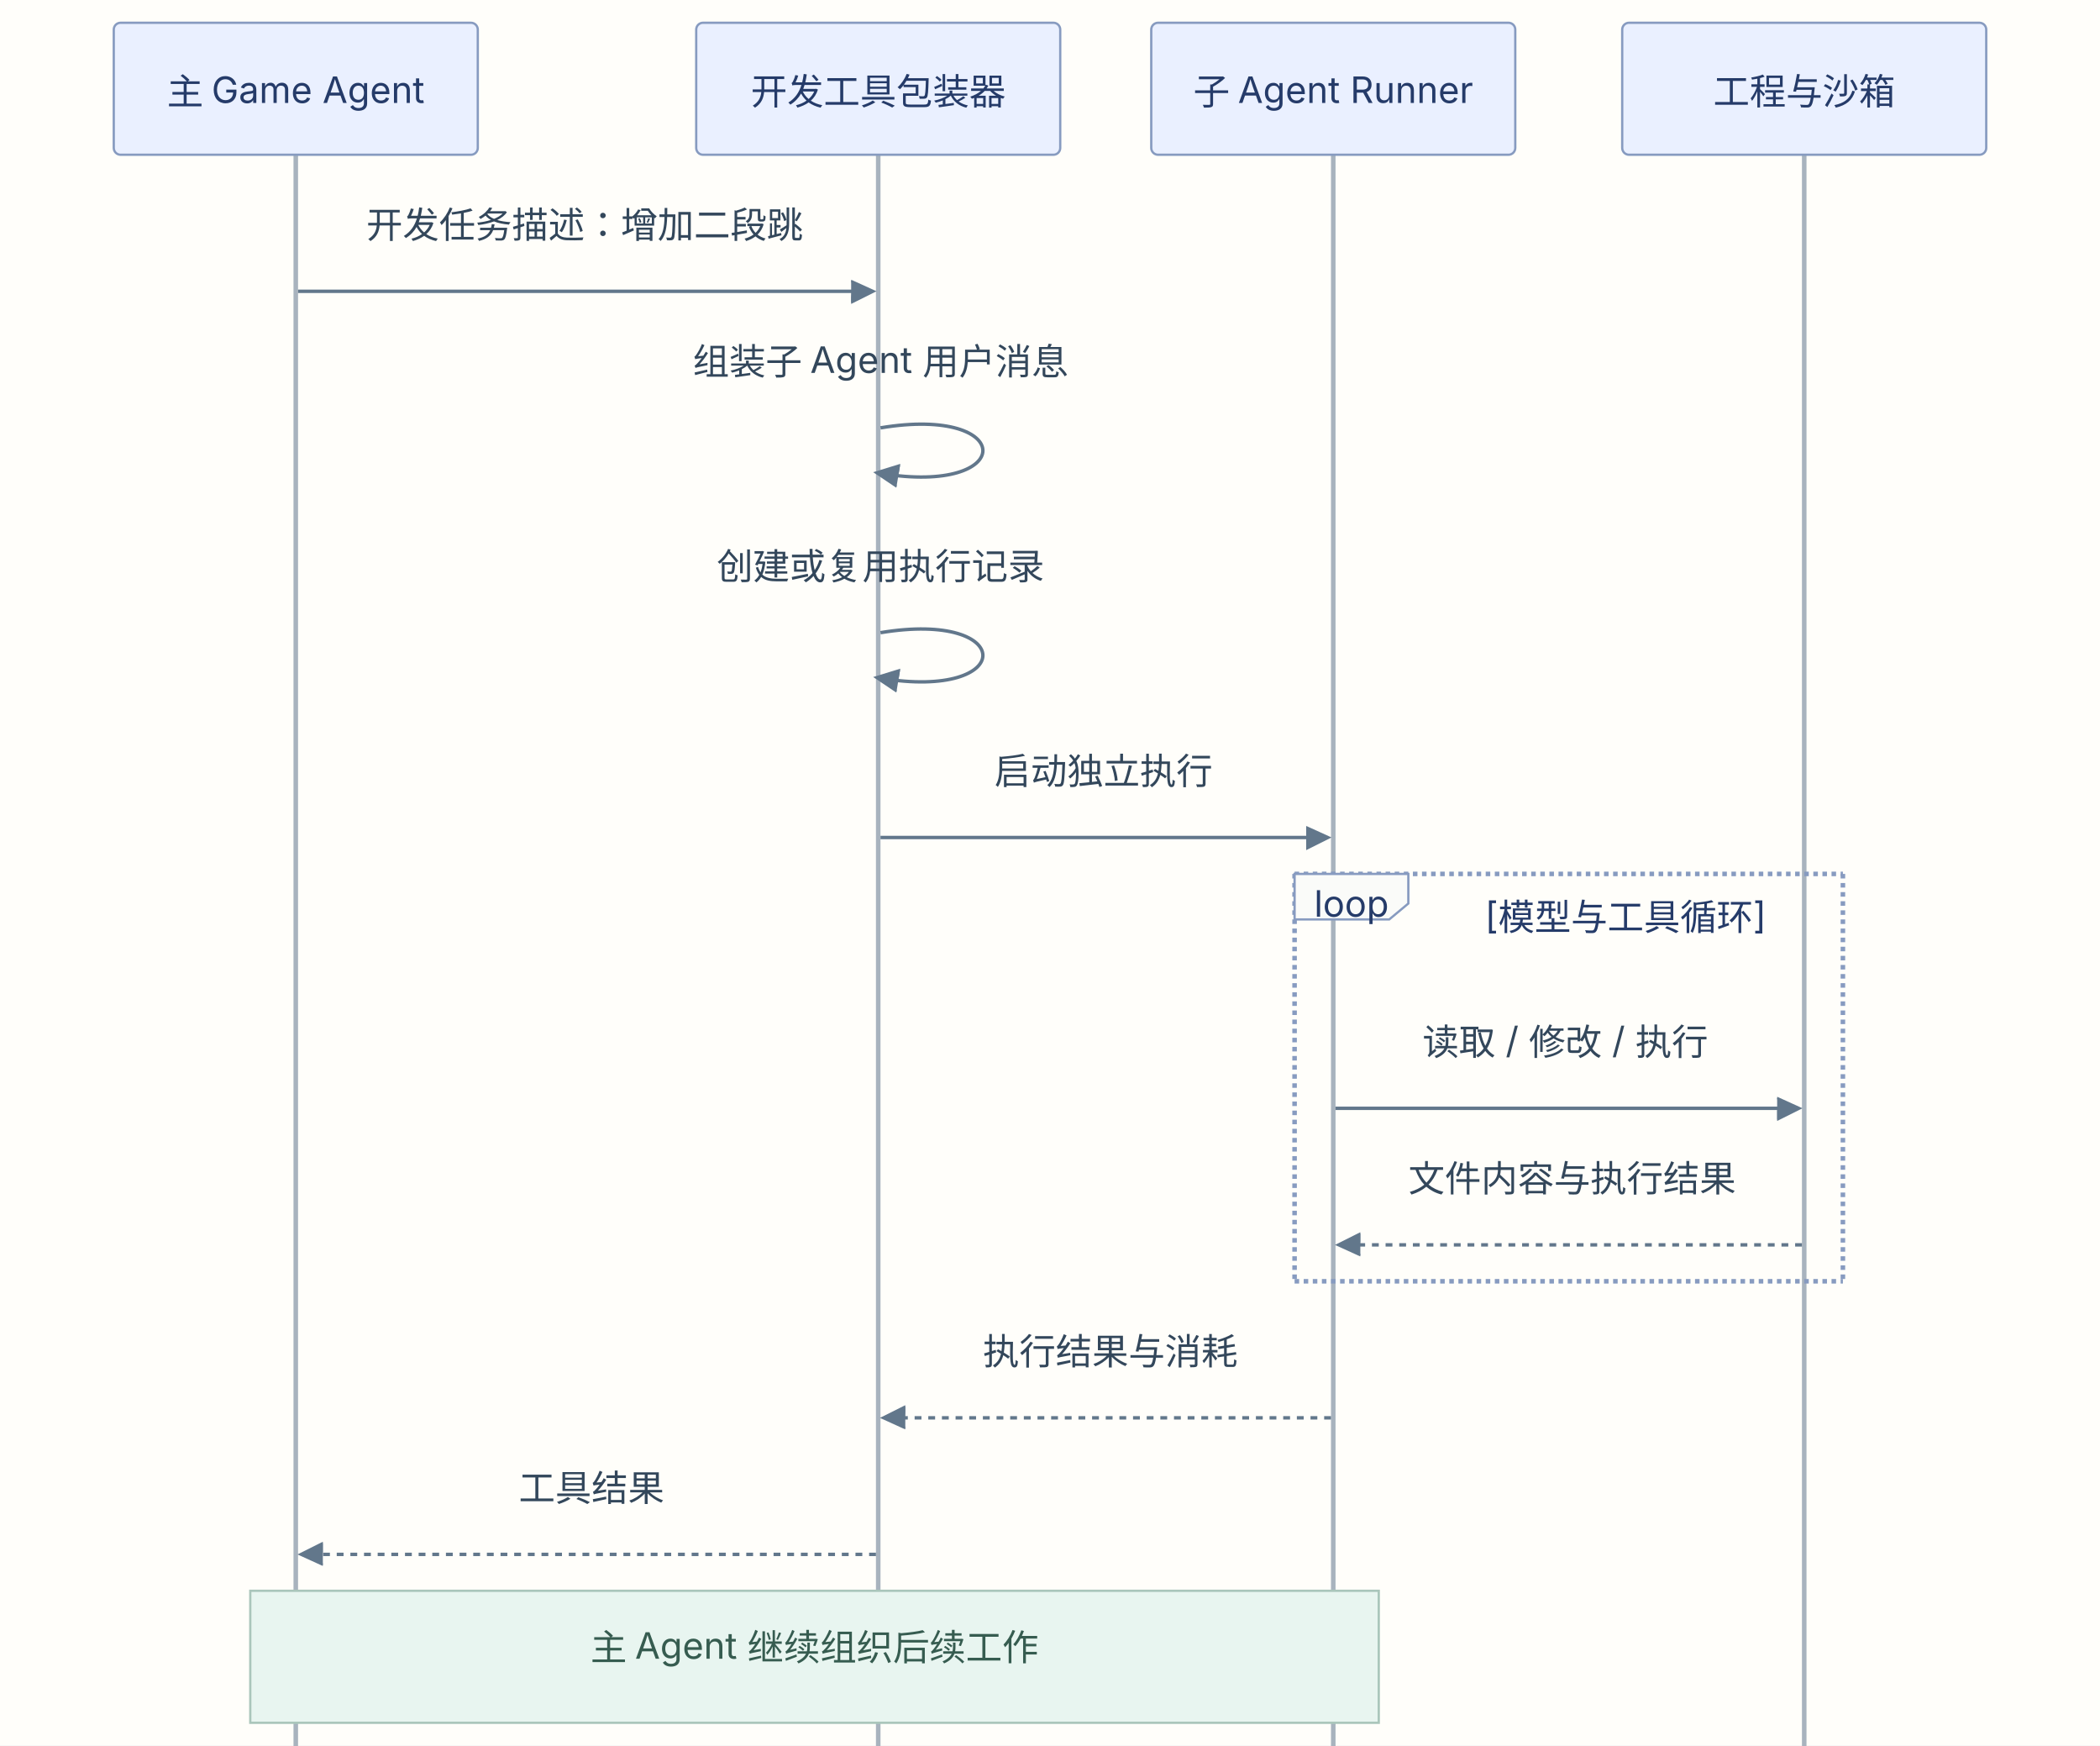
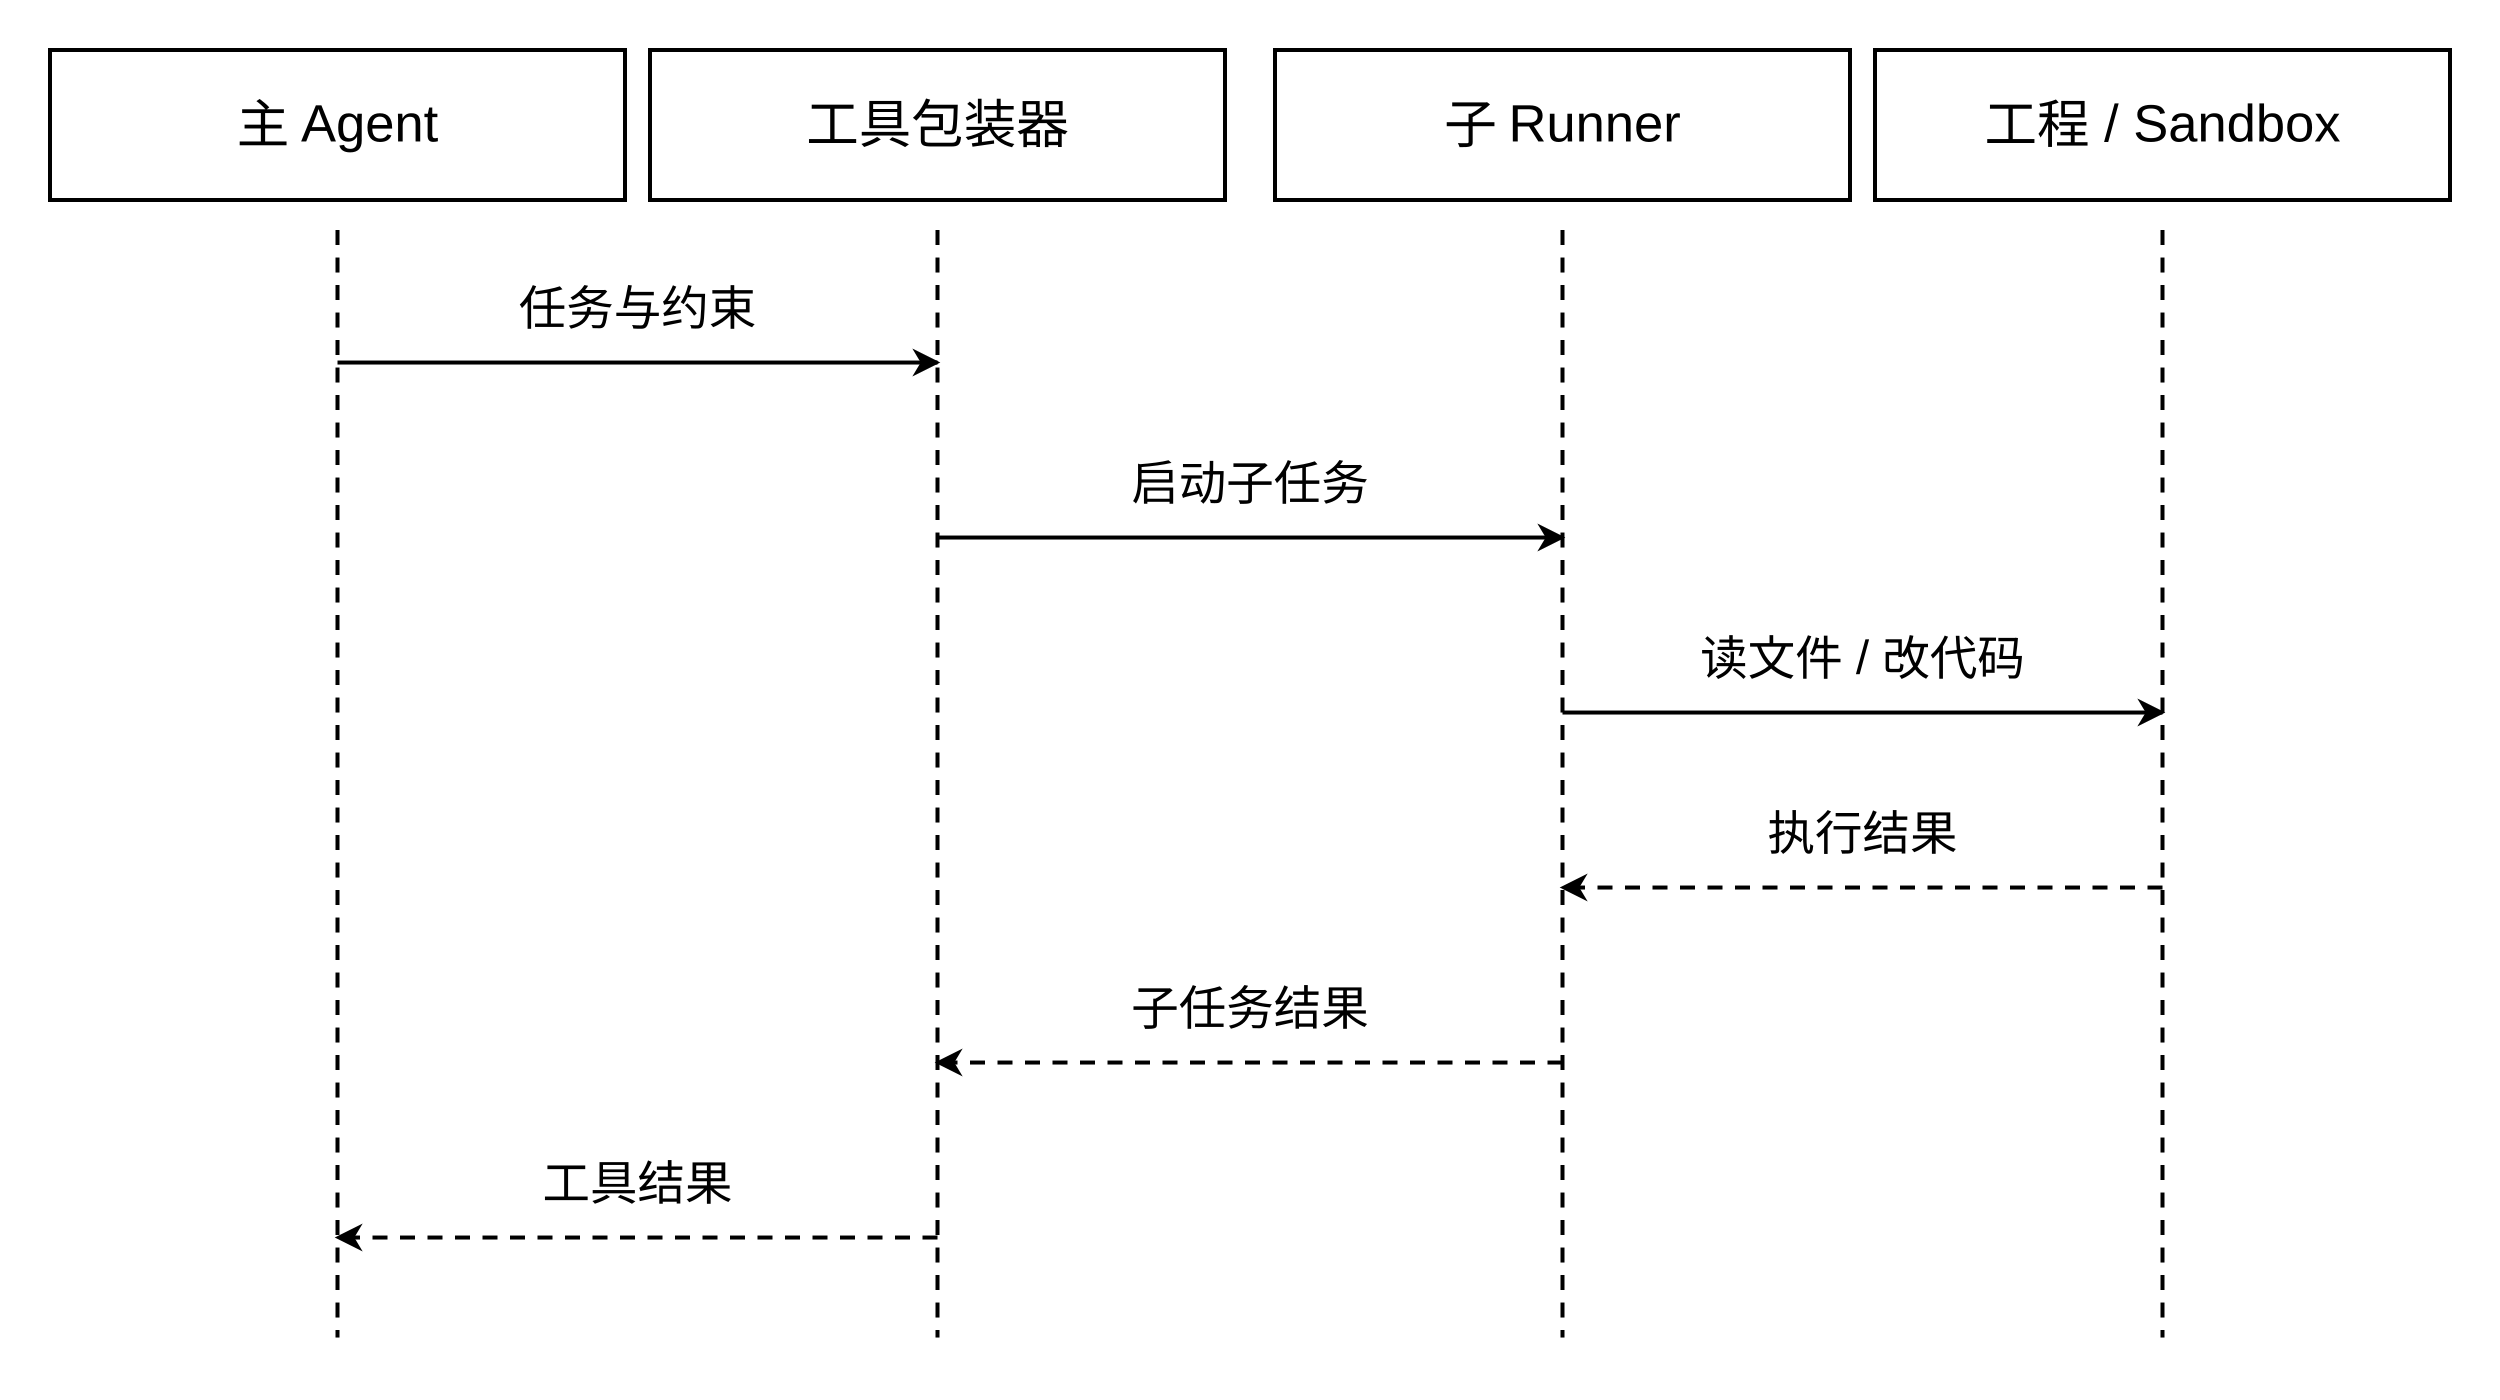
- <svg xmlns="http://www.w3.org/2000/svg" id="evolution-5" width="923" style="max-width: 923px;" viewBox="-50 -10 923 767" role="graphics-document document" aria-roledescription="sequence" height="767">
-   <rect x="-50" y="-10" width="923" height="767" fill="#fffefa" />
-   <g>
-     <line id="actor3" x1="743" y1="58" x2="743" y2="2000" class="actor-line 200" stroke-width="0.5px" stroke="#999" name="W" data-et="life-line" data-id="W" />
-     <g id="root-3" data-et="participant" data-type="participant" data-id="W">
-       <rect x="663" y="0" fill="#eaeaea" stroke="#666" width="160" height="58" name="W" rx="3" ry="3" class="actor actor-top" />
-       <text x="743" y="29" dominant-baseline="central" alignment-baseline="central" class="actor actor-box" style="text-anchor: middle; font-size: 16px; font-weight: 400; font-family: Inter, &quot;PingFang SC&quot;, &quot;Microsoft YaHei&quot;, sans-serif;">
-         <tspan x="743" dy="0">工程与沙箱</tspan>
-       </text>
-     </g>
-   </g>
-   <g>
-     <line id="actor2" x1="536" y1="58" x2="536" y2="2000" class="actor-line 200" stroke-width="0.5px" stroke="#999" name="R" data-et="life-line" data-id="R" />
-     <g id="root-2" data-et="participant" data-type="participant" data-id="R">
-       <rect x="456" y="0" fill="#eaeaea" stroke="#666" width="160" height="58" name="R" rx="3" ry="3" class="actor actor-top" />
-       <text x="536" y="29" dominant-baseline="central" alignment-baseline="central" class="actor actor-box" style="text-anchor: middle; font-size: 16px; font-weight: 400; font-family: Inter, &quot;PingFang SC&quot;, &quot;Microsoft YaHei&quot;, sans-serif;">
-         <tspan x="536" dy="0">子 Agent Runner</tspan>
-       </text>
-     </g>
-   </g>
-   <g>
-     <line id="actor1" x1="336" y1="58" x2="336" y2="2000" class="actor-line 200" stroke-width="0.5px" stroke="#999" name="T" data-et="life-line" data-id="T" />
-     <g id="root-1" data-et="participant" data-type="participant" data-id="T">
-       <rect x="256" y="0" fill="#eaeaea" stroke="#666" width="160" height="58" name="T" rx="3" ry="3" class="actor actor-top" />
-       <text x="336" y="29" dominant-baseline="central" alignment-baseline="central" class="actor actor-box" style="text-anchor: middle; font-size: 16px; font-weight: 400; font-family: Inter, &quot;PingFang SC&quot;, &quot;Microsoft YaHei&quot;, sans-serif;">
-         <tspan x="336" dy="0">开发工具包装器</tspan>
-       </text>
-     </g>
-   </g>
-   <g>
-     <line id="actor0" x1="80" y1="58" x2="80" y2="2000" class="actor-line 200" stroke-width="0.5px" stroke="#999" name="M" data-et="life-line" data-id="M" />
-     <g id="root-0" data-et="participant" data-type="participant" data-id="M">
-       <rect x="0" y="0" fill="#eaeaea" stroke="#666" width="160" height="58" name="M" rx="3" ry="3" class="actor actor-top" />
-       <text x="80" y="29" dominant-baseline="central" alignment-baseline="central" class="actor actor-box" style="text-anchor: middle; font-size: 16px; font-weight: 400; font-family: Inter, &quot;PingFang SC&quot;, &quot;Microsoft YaHei&quot;, sans-serif;">
-         <tspan x="80" dy="0">主 Game Agent</tspan>
-       </text>
-     </g>
-   </g>
-   <style>#evolution-5{font-family:Inter,PingFang SC,Microsoft YaHei,sans-serif;font-size:18px;fill:#27394b;}@keyframes edge-animation-frame{from{stroke-dashoffset:0;}}@keyframes dash{to{stroke-dashoffset:0;}}#evolution-5 .edge-animation-slow{stroke-dasharray:9,5!important;stroke-dashoffset:900;animation:dash 50s linear infinite;stroke-linecap:round;}#evolution-5 .edge-animation-fast{stroke-dasharray:9,5!important;stroke-dashoffset:900;animation:dash 20s linear infinite;stroke-linecap:round;}#evolution-5 .error-icon{fill:#fff2df;}#evolution-5 .error-text{fill:#000d20;stroke:#000d20;}#evolution-5 .edge-thickness-normal{stroke-width:1px;}#evolution-5 .edge-thickness-thick{stroke-width:3.5px;}#evolution-5 .edge-pattern-solid{stroke-dasharray:0;}#evolution-5 .edge-thickness-invisible{stroke-width:0;fill:none;}#evolution-5 .edge-pattern-dashed{stroke-dasharray:3;}#evolution-5 .edge-pattern-dotted{stroke-dasharray:2;}#evolution-5 .marker{fill:#83909d;stroke:#83909d;}#evolution-5 .marker.cross{stroke:#83909d;}#evolution-5 svg{font-family:Inter,PingFang SC,Microsoft YaHei,sans-serif;font-size:18px;}#evolution-5 p{margin:0;}#evolution-5 .actor{stroke:#879bc0;fill:#eaf0ff;stroke-width:1;}#evolution-5 rect.actor.outer-path[data-look="neo"]{filter:drop-shadow( 1px 2px 2px rgba(185,185,185,1));}#evolution-5 rect.note[data-look="neo"]{stroke:#aac6bb;fill:#e8f5f0;filter:drop-shadow( 1px 2px 2px rgba(185,185,185,1));}#evolution-5 text.actor&gt;tspan{fill:#253b69;stroke:none;}#evolution-5 .actor-line{stroke:#a8b3be;}#evolution-5 .innerArc{stroke-width:1.5;stroke-dasharray:none;}#evolution-5 .messageLine0{stroke-width:1.5;stroke-dasharray:none;stroke:#62778b;}#evolution-5 .messageLine1{stroke-width:1.5;stroke-dasharray:2,2;stroke:#62778b;}#evolution-5 [id$="-arrowhead"] path{fill:#62778b;stroke:#62778b;}#evolution-5 .sequenceNumber{fill:#7c6f62;}#evolution-5 [id$="-sequencenumber"]{fill:#62778b;}#evolution-5 [id$="-crosshead"] path{fill:#62778b;stroke:#62778b;}#evolution-5 .messageText{fill:#33475b;stroke:none;}#evolution-5 .labelBox{stroke:#879bc0;fill:#fafbf9;filter:none;}#evolution-5 .labelText,#evolution-5 .labelText&gt;tspan{fill:#253b69;stroke:none;}#evolution-5 .loopText,#evolution-5 .loopText&gt;tspan{fill:#253b69;stroke:none;}#evolution-5 .sectionTitle,#evolution-5 .sectionTitle&gt;tspan{fill:#253b69;stroke:none;}#evolution-5 .loopLine{stroke-width:2px;stroke-dasharray:2,2;stroke:#879bc0;fill:#879bc0;}#evolution-5 .note{stroke:#aac6bb;fill:#e8f5f0;}#evolution-5 .noteText,#evolution-5 .noteText&gt;tspan{fill:#365c50;stroke:none;}#evolution-5 .activation0{fill:#e8f5f0;stroke:hsl(156.923, 39.394%, 83.529%);}#evolution-5 .activation1{fill:#e8f5f0;stroke:hsl(156.923, 39.394%, 83.529%);}#evolution-5 .activation2{fill:#e8f5f0;stroke:hsl(156.923, 39.394%, 83.529%);}#evolution-5 .actorPopupMenu{position:absolute;}#evolution-5 .actorPopupMenuPanel{position:absolute;fill:#eaf0ff;box-shadow:0px 8px 16px 0px rgba(0,0,0,0.2);filter:drop-shadow(3px 5px 2px rgb(0 0 0 / 0.4));}#evolution-5 .actor-man circle,#evolution-5 line{fill:#eaf0ff;stroke-width:2px;}#evolution-5 g rect.rect{filter:drop-shadow( 1px 2px 2px rgba(185,185,185,1));stroke:#677faf;}#evolution-5 .node .neo-node{stroke:#677faf;}#evolution-5 [data-look="neo"].node rect,#evolution-5 [data-look="neo"].cluster rect,#evolution-5 [data-look="neo"].node polygon{stroke:url(#evolution-5-gradient);filter:drop-shadow( 1px 2px 2px rgba(185,185,185,1));}#evolution-5 [data-look="neo"].swimlane.cluster rect{filter:none;}#evolution-5 [data-look="neo"].node path{stroke:url(#evolution-5-gradient);stroke-width:1px;}#evolution-5 [data-look="neo"].node .outer-path{filter:drop-shadow( 1px 2px 2px rgba(185,185,185,1));}#evolution-5 [data-look="neo"].node .neo-line path{stroke:#677faf;filter:none;}#evolution-5 [data-look="neo"].node circle{stroke:url(#evolution-5-gradient);filter:drop-shadow( 1px 2px 2px rgba(185,185,185,1));}#evolution-5 [data-look="neo"].node circle .state-start{fill:#000000;}#evolution-5 [data-look="neo"].icon-shape .icon{fill:url(#evolution-5-gradient);filter:drop-shadow( 1px 2px 2px rgba(185,185,185,1));}#evolution-5 [data-look="neo"].icon-shape .icon-neo path{stroke:url(#evolution-5-gradient);filter:drop-shadow( 1px 2px 2px rgba(185,185,185,1));}#evolution-5 :root{--mermaid-font-family:Inter,PingFang SC,Microsoft YaHei,sans-serif;}</style>
-   <g />
+ <svg xmlns="http://www.w3.org/2000/svg" width="1000" height="560" viewBox="0 0 1000 560" role="img" aria-labelledby="title" font-family="Arial,Helvetica,PingFang SC,Microsoft YaHei,sans-serif">
  <defs>
-     <symbol id="evolution-5-computer" width="24" height="24">
-       <path transform="scale(.5)" d="M2 2v13h20v-13h-20zm18 11h-16v-9h16v9zm-10.228 6l.466-1h3.524l.467 1h-4.457zm14.228 3h-24l2-6h2.104l-1.33 4h18.45l-1.297-4h2.073l2 6zm-5-10h-14v-7h14v7z" />
-     </symbol>
-   </defs>
-   <defs>
-     <symbol id="evolution-5-database" fill-rule="evenodd" clip-rule="evenodd">
-       <path transform="scale(.5)" d="M12.258.001l.256.004.255.005.253.008.251.01.249.012.247.015.246.016.242.019.241.02.239.023.236.024.233.027.231.028.229.031.225.032.223.034.22.036.217.038.214.04.211.041.208.043.205.045.201.046.198.048.194.05.191.051.187.053.183.054.18.056.175.057.172.059.168.06.163.061.16.063.155.064.15.066.074.033.073.033.071.034.07.034.069.035.068.035.067.035.066.035.064.036.064.036.062.036.06.036.06.037.058.037.058.037.055.038.055.038.053.038.052.038.051.039.05.039.048.039.047.039.045.04.044.04.043.04.041.04.04.041.039.041.037.041.036.041.034.041.033.042.032.042.03.042.029.042.027.042.026.043.024.043.023.043.021.043.02.043.018.044.017.043.015.044.013.044.012.044.011.045.009.044.007.045.006.045.004.045.002.045.001.045v17l-.001.045-.002.045-.004.045-.006.045-.007.045-.009.044-.011.045-.012.044-.013.044-.015.044-.017.043-.018.044-.02.043-.021.043-.023.043-.024.043-.026.043-.027.042-.029.042-.03.042-.032.042-.033.042-.034.041-.036.041-.037.041-.039.041-.04.041-.041.04-.043.04-.044.04-.045.04-.047.039-.048.039-.05.039-.051.039-.052.038-.053.038-.055.038-.055.038-.058.037-.058.037-.06.037-.06.036-.062.036-.064.036-.064.036-.066.035-.067.035-.068.035-.069.035-.07.034-.071.034-.073.033-.074.033-.15.066-.155.064-.16.063-.163.061-.168.06-.172.059-.175.057-.18.056-.183.054-.187.053-.191.051-.194.05-.198.048-.201.046-.205.045-.208.043-.211.041-.214.04-.217.038-.22.036-.223.034-.225.032-.229.031-.231.028-.233.027-.236.024-.239.023-.241.02-.242.019-.246.016-.247.015-.249.012-.251.01-.253.008-.255.005-.256.004-.258.001-.258-.001-.256-.004-.255-.005-.253-.008-.251-.01-.249-.012-.247-.015-.245-.016-.243-.019-.241-.02-.238-.023-.236-.024-.234-.027-.231-.028-.228-.031-.226-.032-.223-.034-.22-.036-.217-.038-.214-.04-.211-.041-.208-.043-.204-.045-.201-.046-.198-.048-.195-.05-.19-.051-.187-.053-.184-.054-.179-.056-.176-.057-.172-.059-.167-.06-.164-.061-.159-.063-.155-.064-.151-.066-.074-.033-.072-.033-.072-.034-.07-.034-.069-.035-.068-.035-.067-.035-.066-.035-.064-.036-.063-.036-.062-.036-.061-.036-.06-.037-.058-.037-.057-.037-.056-.038-.055-.038-.053-.038-.052-.038-.051-.039-.049-.039-.049-.039-.046-.039-.046-.04-.044-.04-.043-.04-.041-.04-.04-.041-.039-.041-.037-.041-.036-.041-.034-.041-.033-.042-.032-.042-.03-.042-.029-.042-.027-.042-.026-.043-.024-.043-.023-.043-.021-.043-.02-.043-.018-.044-.017-.043-.015-.044-.013-.044-.012-.044-.011-.045-.009-.044-.007-.045-.006-.045-.004-.045-.002-.045-.001-.045v-17l.001-.045.002-.045.004-.045.006-.045.007-.045.009-.044.011-.045.012-.044.013-.044.015-.044.017-.043.018-.044.02-.043.021-.043.023-.043.024-.043.026-.043.027-.042.029-.042.03-.042.032-.042.033-.042.034-.041.036-.041.037-.041.039-.041.04-.041.041-.04.043-.04.044-.04.046-.04.046-.039.049-.039.049-.039.051-.039.052-.038.053-.038.055-.038.056-.038.057-.037.058-.037.06-.037.061-.036.062-.036.063-.036.064-.036.066-.035.067-.035.068-.035.069-.035.07-.034.072-.034.072-.033.074-.033.151-.066.155-.064.159-.063.164-.061.167-.06.172-.059.176-.057.179-.056.184-.054.187-.053.19-.051.195-.05.198-.048.201-.046.204-.045.208-.043.211-.041.214-.04.217-.038.22-.036.223-.034.226-.032.228-.031.231-.028.234-.027.236-.024.238-.023.241-.02.243-.019.245-.016.247-.015.249-.012.251-.01.253-.008.255-.005.256-.004.258-.001.258.001zm-9.258 20.499v.01l.001.021.003.021.004.022.005.021.006.022.007.022.009.023.01.022.011.023.012.023.013.023.015.023.016.024.017.023.018.024.019.024.021.024.022.025.023.024.024.025.052.049.056.05.061.051.066.051.07.051.075.051.079.052.084.052.088.052.092.052.097.052.102.051.105.052.11.052.114.051.119.051.123.051.127.05.131.05.135.05.139.048.144.049.147.047.152.047.155.047.16.045.163.045.167.043.171.043.176.041.178.041.183.039.187.039.19.037.194.035.197.035.202.033.204.031.209.03.212.029.216.027.219.025.222.024.226.021.23.02.233.018.236.016.24.015.243.012.246.01.249.008.253.005.256.004.259.001.26-.001.257-.004.254-.005.25-.008.247-.011.244-.012.241-.014.237-.016.233-.018.231-.021.226-.021.224-.024.22-.026.216-.027.212-.028.21-.031.205-.031.202-.034.198-.034.194-.036.191-.037.187-.039.183-.04.179-.04.175-.042.172-.043.168-.044.163-.045.16-.046.155-.046.152-.047.148-.048.143-.049.139-.049.136-.05.131-.05.126-.05.123-.051.118-.052.114-.051.11-.052.106-.052.101-.052.096-.052.092-.052.088-.053.083-.051.079-.052.074-.052.07-.051.065-.051.06-.051.056-.05.051-.05.023-.024.023-.025.021-.024.02-.024.019-.024.018-.024.017-.024.015-.023.014-.024.013-.023.012-.023.01-.023.01-.022.008-.022.006-.022.006-.022.004-.022.004-.021.001-.021.001-.021v-4.127l-.077.055-.08.053-.083.054-.085.053-.087.052-.09.052-.093.051-.095.05-.097.05-.1.049-.102.049-.105.048-.106.047-.109.047-.111.046-.114.045-.115.045-.118.044-.12.043-.122.042-.124.042-.126.041-.128.04-.13.04-.132.038-.134.038-.135.037-.138.037-.139.035-.142.035-.143.034-.144.033-.147.032-.148.031-.15.03-.151.03-.153.029-.154.027-.156.027-.158.026-.159.025-.161.024-.162.023-.163.022-.165.021-.166.02-.167.019-.169.018-.169.017-.171.016-.173.015-.173.014-.175.013-.175.012-.177.011-.178.01-.179.008-.179.008-.181.006-.182.005-.182.004-.184.003-.184.002h-.37l-.184-.002-.184-.003-.182-.004-.182-.005-.181-.006-.179-.008-.179-.008-.178-.01-.176-.011-.176-.012-.175-.013-.173-.014-.172-.015-.171-.016-.17-.017-.169-.018-.167-.019-.166-.02-.165-.021-.163-.022-.162-.023-.161-.024-.159-.025-.157-.026-.156-.027-.155-.027-.153-.029-.151-.03-.15-.03-.148-.031-.146-.032-.145-.033-.143-.034-.141-.035-.14-.035-.137-.037-.136-.037-.134-.038-.132-.038-.13-.04-.128-.04-.126-.041-.124-.042-.122-.042-.12-.044-.117-.043-.116-.045-.113-.045-.112-.046-.109-.047-.106-.047-.105-.048-.102-.049-.1-.049-.097-.05-.095-.05-.093-.052-.09-.051-.087-.052-.085-.053-.083-.054-.08-.054-.077-.054v4.127zm0-5.654v.011l.001.021.003.021.004.021.005.022.006.022.007.022.009.022.01.022.011.023.012.023.013.023.015.024.016.023.017.024.018.024.019.024.021.024.022.024.023.025.024.024.052.05.056.05.061.05.066.051.07.051.075.052.079.051.084.052.088.052.092.052.097.052.102.052.105.052.11.051.114.051.119.052.123.05.127.051.131.05.135.049.139.049.144.048.147.048.152.047.155.046.16.045.163.045.167.044.171.042.176.042.178.04.183.04.187.038.19.037.194.036.197.034.202.033.204.032.209.03.212.028.216.027.219.025.222.024.226.022.23.02.233.018.236.016.24.014.243.012.246.01.249.008.253.006.256.003.259.001.26-.001.257-.003.254-.006.25-.008.247-.01.244-.012.241-.015.237-.016.233-.018.231-.02.226-.022.224-.024.22-.025.216-.027.212-.029.21-.03.205-.032.202-.033.198-.035.194-.036.191-.037.187-.039.183-.039.179-.041.175-.042.172-.043.168-.044.163-.045.16-.045.155-.047.152-.047.148-.048.143-.048.139-.05.136-.049.131-.05.126-.051.123-.051.118-.051.114-.052.11-.052.106-.052.101-.052.096-.052.092-.052.088-.052.083-.052.079-.052.074-.051.07-.052.065-.051.06-.05.056-.051.051-.049.023-.025.023-.024.021-.025.02-.024.019-.024.018-.024.017-.024.015-.023.014-.023.013-.024.012-.022.01-.023.01-.023.008-.022.006-.022.006-.022.004-.021.004-.022.001-.021.001-.021v-4.139l-.077.054-.08.054-.083.054-.085.052-.087.053-.09.051-.093.051-.095.051-.097.05-.1.049-.102.049-.105.048-.106.047-.109.047-.111.046-.114.045-.115.044-.118.044-.12.044-.122.042-.124.042-.126.041-.128.04-.13.039-.132.039-.134.038-.135.037-.138.036-.139.036-.142.035-.143.033-.144.033-.147.033-.148.031-.15.03-.151.03-.153.028-.154.028-.156.027-.158.026-.159.025-.161.024-.162.023-.163.022-.165.021-.166.02-.167.019-.169.018-.169.017-.171.016-.173.015-.173.014-.175.013-.175.012-.177.011-.178.009-.179.009-.179.007-.181.007-.182.005-.182.004-.184.003-.184.002h-.37l-.184-.002-.184-.003-.182-.004-.182-.005-.181-.007-.179-.007-.179-.009-.178-.009-.176-.011-.176-.012-.175-.013-.173-.014-.172-.015-.171-.016-.17-.017-.169-.018-.167-.019-.166-.02-.165-.021-.163-.022-.162-.023-.161-.024-.159-.025-.157-.026-.156-.027-.155-.028-.153-.028-.151-.03-.15-.03-.148-.031-.146-.033-.145-.033-.143-.033-.141-.035-.14-.036-.137-.036-.136-.037-.134-.038-.132-.039-.13-.039-.128-.04-.126-.041-.124-.042-.122-.043-.12-.043-.117-.044-.116-.044-.113-.046-.112-.046-.109-.046-.106-.047-.105-.048-.102-.049-.1-.049-.097-.05-.095-.051-.093-.051-.09-.051-.087-.053-.085-.052-.083-.054-.08-.054-.077-.054v4.139zm0-5.666v.011l.001.02.003.022.004.021.005.022.006.021.007.022.009.023.01.022.011.023.012.023.013.023.015.023.016.024.017.024.018.023.019.024.021.025.022.024.023.024.024.025.052.05.056.05.061.05.066.051.07.051.075.052.079.051.084.052.088.052.092.052.097.052.102.052.105.051.11.052.114.051.119.051.123.051.127.05.131.05.135.05.139.049.144.048.147.048.152.047.155.046.16.045.163.045.167.043.171.043.176.042.178.04.183.04.187.038.19.037.194.036.197.034.202.033.204.032.209.03.212.028.216.027.219.025.222.024.226.021.23.02.233.018.236.017.24.014.243.012.246.01.249.008.253.006.256.003.259.001.26-.001.257-.003.254-.006.25-.008.247-.01.244-.013.241-.014.237-.016.233-.018.231-.02.226-.022.224-.024.22-.025.216-.027.212-.029.21-.03.205-.032.202-.033.198-.035.194-.036.191-.037.187-.039.183-.039.179-.041.175-.042.172-.043.168-.044.163-.045.16-.045.155-.047.152-.047.148-.048.143-.049.139-.049.136-.049.131-.051.126-.05.123-.051.118-.052.114-.051.11-.052.106-.052.101-.052.096-.052.092-.052.088-.052.083-.052.079-.052.074-.052.07-.051.065-.051.06-.051.056-.05.051-.049.023-.025.023-.025.021-.024.02-.024.019-.024.018-.024.017-.024.015-.023.014-.024.013-.023.012-.023.01-.022.01-.023.008-.022.006-.022.006-.022.004-.022.004-.021.001-.021.001-.021v-4.153l-.077.054-.08.054-.083.053-.085.053-.087.053-.09.051-.093.051-.095.051-.097.05-.1.049-.102.048-.105.048-.106.048-.109.046-.111.046-.114.046-.115.044-.118.044-.12.043-.122.043-.124.042-.126.041-.128.04-.13.039-.132.039-.134.038-.135.037-.138.036-.139.036-.142.034-.143.034-.144.033-.147.032-.148.032-.15.03-.151.03-.153.028-.154.028-.156.027-.158.026-.159.024-.161.024-.162.023-.163.023-.165.021-.166.02-.167.019-.169.018-.169.017-.171.016-.173.015-.173.014-.175.013-.175.012-.177.01-.178.01-.179.009-.179.007-.181.006-.182.006-.182.004-.184.003-.184.001-.185.001-.185-.001-.184-.001-.184-.003-.182-.004-.182-.006-.181-.006-.179-.007-.179-.009-.178-.01-.176-.01-.176-.012-.175-.013-.173-.014-.172-.015-.171-.016-.17-.017-.169-.018-.167-.019-.166-.02-.165-.021-.163-.023-.162-.023-.161-.024-.159-.024-.157-.026-.156-.027-.155-.028-.153-.028-.151-.03-.15-.03-.148-.032-.146-.032-.145-.033-.143-.034-.141-.034-.14-.036-.137-.036-.136-.037-.134-.038-.132-.039-.13-.039-.128-.041-.126-.041-.124-.041-.122-.043-.12-.043-.117-.044-.116-.044-.113-.046-.112-.046-.109-.046-.106-.048-.105-.048-.102-.048-.1-.05-.097-.049-.095-.051-.093-.051-.09-.052-.087-.052-.085-.053-.083-.053-.08-.054-.077-.054v4.153zm8.74-8.179l-.257.004-.254.005-.25.008-.247.011-.244.012-.241.014-.237.016-.233.018-.231.021-.226.022-.224.023-.22.026-.216.027-.212.028-.21.031-.205.032-.202.033-.198.034-.194.036-.191.038-.187.038-.183.04-.179.041-.175.042-.172.043-.168.043-.163.045-.16.046-.155.046-.152.048-.148.048-.143.048-.139.049-.136.05-.131.05-.126.051-.123.051-.118.051-.114.052-.11.052-.106.052-.101.052-.096.052-.092.052-.088.052-.083.052-.079.052-.074.051-.07.052-.065.051-.06.05-.056.05-.051.05-.023.025-.023.024-.021.024-.02.025-.019.024-.018.024-.017.023-.015.024-.014.023-.013.023-.012.023-.01.023-.01.022-.008.022-.006.023-.006.021-.004.022-.004.021-.001.021-.001.021.001.021.001.021.004.021.004.022.006.021.006.023.008.022.01.022.01.023.012.023.013.023.014.023.015.024.017.023.018.024.019.024.02.025.021.024.023.024.023.025.051.05.056.05.06.05.065.051.07.052.074.051.079.052.083.052.088.052.092.052.096.052.101.052.106.052.11.052.114.052.118.051.123.051.126.051.131.05.136.05.139.049.143.048.148.048.152.048.155.046.16.046.163.045.168.043.172.043.175.042.179.041.183.04.187.038.191.038.194.036.198.034.202.033.205.032.21.031.212.028.216.027.22.026.224.023.226.022.231.021.233.018.237.016.241.014.244.012.247.011.25.008.254.005.257.004.26.001.26-.001.257-.004.254-.005.25-.008.247-.011.244-.012.241-.014.237-.016.233-.018.231-.021.226-.022.224-.023.22-.026.216-.027.212-.028.21-.031.205-.032.202-.033.198-.034.194-.036.191-.038.187-.038.183-.04.179-.041.175-.042.172-.043.168-.043.163-.045.16-.046.155-.046.152-.048.148-.048.143-.048.139-.049.136-.05.131-.05.126-.051.123-.051.118-.051.114-.052.11-.052.106-.052.101-.052.096-.052.092-.052.088-.052.083-.052.079-.052.074-.051.07-.052.065-.051.06-.05.056-.05.051-.05.023-.025.023-.024.021-.024.02-.025.019-.024.018-.024.017-.023.015-.024.014-.023.013-.023.012-.023.01-.023.01-.022.008-.022.006-.023.006-.021.004-.022.004-.021.001-.021.001-.021-.001-.021-.001-.021-.004-.021-.004-.022-.006-.021-.006-.023-.008-.022-.01-.022-.01-.023-.012-.023-.013-.023-.014-.023-.015-.024-.017-.023-.018-.024-.019-.024-.02-.025-.021-.024-.023-.024-.023-.025-.051-.05-.056-.05-.06-.05-.065-.051-.07-.052-.074-.051-.079-.052-.083-.052-.088-.052-.092-.052-.096-.052-.101-.052-.106-.052-.11-.052-.114-.052-.118-.051-.123-.051-.126-.051-.131-.05-.136-.05-.139-.049-.143-.048-.148-.048-.152-.048-.155-.046-.16-.046-.163-.045-.168-.043-.172-.043-.175-.042-.179-.041-.183-.04-.187-.038-.191-.038-.194-.036-.198-.034-.202-.033-.205-.032-.21-.031-.212-.028-.216-.027-.22-.026-.224-.023-.226-.022-.231-.021-.233-.018-.237-.016-.241-.014-.244-.012-.247-.011-.25-.008-.254-.005-.257-.004-.26-.001-.26.001z" />
-     </symbol>
-   </defs>
-   <defs>
-     <symbol id="evolution-5-clock" width="24" height="24">
-       <path transform="scale(.5)" d="M12 2c5.514 0 10 4.486 10 10s-4.486 10-10 10-10-4.486-10-10 4.486-10 10-10zm0-2c-6.627 0-12 5.373-12 12s5.373 12 12 12 12-5.373 12-12-5.373-12-12-12zm5.848 12.459c.202.038.202.333.001.372-1.907.361-6.045 1.111-6.547 1.111-.719 0-1.301-.582-1.301-1.301 0-.512.77-5.447 1.125-7.445.034-.192.312-.181.343.014l.985 6.238 5.394 1.011z" />
-     </symbol>
-   </defs>
-   <defs>
-     <marker id="evolution-5-arrowhead" refX="7.9" refY="5" markerUnits="userSpaceOnUse" markerWidth="12" markerHeight="12" orient="auto-start-reverse">
-       <path d="M -1 0 L 10 5 L 0 10 z" />
+     <marker id="arrow" viewBox="0 0 10 10" refX="9" refY="5" markerWidth="7" markerHeight="7" orient="auto-start-reverse">
+       <path d="M0 0 L10 5 L0 10 L3 5Z" fill="#000" />
    </marker>
  </defs>
-   <defs>
-     <marker id="evolution-5-crosshead" markerWidth="15" markerHeight="8" orient="auto" refX="4" refY="4.5">
-       <path fill="none" stroke="#000000" stroke-width="1pt" d="M 1,2 L 6,7 M 6,2 L 1,7" style="stroke-dasharray: 0, 0;" />
-     </marker>
-   </defs>
-   <defs>
-     <marker id="evolution-5-filled-head" refX="15.5" refY="7" markerWidth="20" markerHeight="28" orient="auto">
-       <path d="M 18,7 L9,13 L14,7 L9,1 Z" />
-     </marker>
-   </defs>
-   <defs>
-     <marker id="evolution-5-sequencenumber" refX="15" refY="15" markerWidth="60" markerHeight="40" orient="auto">
-       <circle cx="15" cy="15" r="6" />
-     </marker>
-   </defs>
-   <defs>
-     <marker id="evolution-5-solidTopArrowHead" refX="7.9" refY="7.25" markerUnits="userSpaceOnUse" markerWidth="12" markerHeight="12" orient="auto-start-reverse">
-       <path d="M 0 0 L 10 8 L 0 8 z" />
-     </marker>
-   </defs>
-   <defs>
-     <marker id="evolution-5-solidBottomArrowHead" refX="7.9" refY="0.75" markerUnits="userSpaceOnUse" markerWidth="12" markerHeight="12" orient="auto-start-reverse">
-       <path d="M 0 0 L 10 0 L 0 8 z" />
-     </marker>
-   </defs>
-   <defs>
-     <marker id="evolution-5-stickTopArrowHead" refX="7.5" refY="7" markerUnits="userSpaceOnUse" markerWidth="12" markerHeight="12" orient="auto-start-reverse">
-       <path d="M 0 0 L 7 7" stroke="black" stroke-width="1.5" fill="none" />
-     </marker>
-   </defs>
-   <defs>
-     <marker id="evolution-5-stickBottomArrowHead" refX="7.5" refY="0" markerUnits="userSpaceOnUse" markerWidth="12" markerHeight="12" orient="auto-start-reverse">
-       <path d="M 0 7 L 7 0" stroke="black" stroke-width="1.5" fill="none" />
-     </marker>
-   </defs>
-   <g data-et="control-structure" data-id="i7">
-     <line x1="519" y1="374" x2="760" y2="374" class="loopLine" />
-     <line x1="760" y1="374" x2="760" y2="553" class="loopLine" />
-     <line x1="519" y1="553" x2="760" y2="553" class="loopLine" />
-     <line x1="519" y1="374" x2="519" y2="553" class="loopLine" />
-     <polygon points="519,374 569,374 569,387 560.6,394 519,394" class="labelBox" />
-     <text x="544" y="387" text-anchor="middle" dominant-baseline="middle" alignment-baseline="middle" class="labelText" style="font-family: Inter, &quot;PingFang SC&quot;, &quot;Microsoft YaHei&quot;, sans-serif; font-size: 16px; font-weight: 400;">loop</text>
-     <text x="664.5" y="398" text-anchor="middle" class="loopText" style="font-family: Inter, &quot;PingFang SC&quot;, &quot;Microsoft YaHei&quot;, sans-serif; font-size: 16px; font-weight: 400;">
-       <tspan x="664.5">[模型与工具循环]</tspan>
-     </text>
+   <rect width="1000" height="560" fill="#fff" />
+   <g data-node="20,20,230,60">
+     <rect x="20" y="20" width="230" height="60" fill="#ffffff" stroke="#000000" stroke-width="1.6" />
+     <text x="135.0" y="57.14" text-anchor="middle" font-size="21" font-weight="400" fill="#000">主 Agent</text>
  </g>
-   <g data-et="note" data-id="i10">
-     <rect x="60" y="689" fill="#EDF2AE" stroke="#666" width="496" height="58" class="note" />
-     <text x="308" y="698" text-anchor="middle" dominant-baseline="middle" alignment-baseline="middle" class="noteText" dy="1em" style="font-family: Inter, &quot;PingFang SC&quot;, &quot;Microsoft YaHei&quot;, sans-serif; font-size: 16px; font-weight: 400;">
-       <tspan x="308">主 Agent 继续组织后续工作</tspan>
-     </text>
+   <path d="M135 92 V535" fill="none" stroke="#000" stroke-width="1.6" stroke-linejoin="round" stroke-dasharray="6 5" />
+   <g data-node="260,20,230,60">
+     <rect x="260" y="20" width="230" height="60" fill="#ffffff" stroke="#000000" stroke-width="1.6" />
+     <text x="375.0" y="57.14" text-anchor="middle" font-size="21" font-weight="400" fill="#000">工具包装器</text>
  </g>
-   <text x="207" y="73" text-anchor="middle" dominant-baseline="middle" alignment-baseline="middle" class="messageText" dy="1em" style="font-family: Inter, &quot;PingFang SC&quot;, &quot;Microsoft YaHei&quot;, sans-serif; font-size: 16px; font-weight: 400;">开发任务描述：增加二段跳</text>
-   <line x1="81" y1="118" x2="332" y2="118" class="messageLine0" data-et="message" data-id="i0" data-from="M" data-to="T" stroke-width="2" stroke="none" marker-end="url(#evolution-5-arrowhead)" style="fill: none;" />
-   <text x="337" y="133" text-anchor="middle" dominant-baseline="middle" alignment-baseline="middle" class="messageText" dy="1em" style="font-family: Inter, &quot;PingFang SC&quot;, &quot;Microsoft YaHei&quot;, sans-serif; font-size: 16px; font-weight: 400;">组装子 Agent 用户消息</text>
-   <path d="M 337,178 C 397,168 397,208 337,198" class="messageLine0" data-et="message" data-id="i1" data-from="T" data-to="T" stroke-width="2" stroke="none" marker-end="url(#evolution-5-arrowhead)" style="fill: none;" />
-   <text x="337" y="223" text-anchor="middle" dominant-baseline="middle" alignment-baseline="middle" class="messageText" dy="1em" style="font-family: Inter, &quot;PingFang SC&quot;, &quot;Microsoft YaHei&quot;, sans-serif; font-size: 16px; font-weight: 400;">创建或复用执行记录</text>
-   <path d="M 337,268 C 397,258 397,298 337,288" class="messageLine0" data-et="message" data-id="i2" data-from="T" data-to="T" stroke-width="2" stroke="none" marker-end="url(#evolution-5-arrowhead)" style="fill: none;" />
-   <text x="435" y="313" text-anchor="middle" dominant-baseline="middle" alignment-baseline="middle" class="messageText" dy="1em" style="font-family: Inter, &quot;PingFang SC&quot;, &quot;Microsoft YaHei&quot;, sans-serif; font-size: 16px; font-weight: 400;">启动独立执行</text>
-   <line x1="337" y1="358" x2="532" y2="358" class="messageLine0" data-et="message" data-id="i3" data-from="T" data-to="R" stroke-width="2" stroke="none" marker-end="url(#evolution-5-arrowhead)" style="fill: none;" />
-   <text x="638" y="432" text-anchor="middle" dominant-baseline="middle" alignment-baseline="middle" class="messageText" dy="1em" style="font-family: Inter, &quot;PingFang SC&quot;, &quot;Microsoft YaHei&quot;, sans-serif; font-size: 16px; font-weight: 400;">读取 / 修改 / 执行</text>
-   <line x1="537" y1="477" x2="739" y2="477" class="messageLine0" data-et="message" data-id="i5" data-from="R" data-to="W" stroke-width="2" stroke="none" marker-end="url(#evolution-5-arrowhead)" style="fill: none;" />
-   <text x="641" y="492" text-anchor="middle" dominant-baseline="middle" alignment-baseline="middle" class="messageText" dy="1em" style="font-family: Inter, &quot;PingFang SC&quot;, &quot;Microsoft YaHei&quot;, sans-serif; font-size: 16px; font-weight: 400;">文件内容与执行结果</text>
-   <line x1="742" y1="537" x2="540" y2="537" class="messageLine1" data-et="message" data-id="i6" data-from="W" data-to="R" stroke-width="2" stroke="none" marker-end="url(#evolution-5-arrowhead)" style="stroke-dasharray: 3, 3; fill: none;" />
-   <text x="438" y="568" text-anchor="middle" dominant-baseline="middle" alignment-baseline="middle" class="messageText" dy="1em" style="font-family: Inter, &quot;PingFang SC&quot;, &quot;Microsoft YaHei&quot;, sans-serif; font-size: 16px; font-weight: 400;">执行结果与消耗</text>
-   <line x1="535" y1="613" x2="340" y2="613" class="messageLine1" data-et="message" data-id="i8" data-from="R" data-to="T" stroke-width="2" stroke="none" marker-end="url(#evolution-5-arrowhead)" style="stroke-dasharray: 3, 3; fill: none;" />
-   <text x="210" y="628" text-anchor="middle" dominant-baseline="middle" alignment-baseline="middle" class="messageText" dy="1em" style="font-family: Inter, &quot;PingFang SC&quot;, &quot;Microsoft YaHei&quot;, sans-serif; font-size: 16px; font-weight: 400;">工具结果</text>
-   <line x1="335" y1="673" x2="84" y2="673" class="messageLine1" data-et="message" data-id="i9" data-from="T" data-to="M" stroke-width="2" stroke="none" marker-end="url(#evolution-5-arrowhead)" style="stroke-dasharray: 3, 3; fill: none;" />
+   <path d="M375 92 V535" fill="none" stroke="#000" stroke-width="1.6" stroke-linejoin="round" stroke-dasharray="6 5" />
+   <g data-node="510,20,230,60">
+     <rect x="510" y="20" width="230" height="60" fill="#ffffff" stroke="#000000" stroke-width="1.6" />
+     <text x="625.0" y="57.14" text-anchor="middle" font-size="21" font-weight="400" fill="#000">子 Runner</text>
+   </g>
+   <path d="M625 92 V535" fill="none" stroke="#000" stroke-width="1.6" stroke-linejoin="round" stroke-dasharray="6 5" />
+   <g data-node="750,20,230,60">
+     <rect x="750" y="20" width="230" height="60" fill="#ffffff" stroke="#000000" stroke-width="1.6" />
+     <text x="865.0" y="57.14" text-anchor="middle" font-size="21" font-weight="400" fill="#000">工程 / Sandbox</text>
+   </g>
+   <path d="M865 92 V535" fill="none" stroke="#000" stroke-width="1.6" stroke-linejoin="round" stroke-dasharray="6 5" />
+   <path d="M135 145 L375 145" fill="none" stroke="#000" stroke-width="1.6" stroke-linejoin="round" marker-end="url(#arrow)" />
+   <text x="255.0" y="130" text-anchor="middle" font-size="19" font-weight="400" fill="#000">任务与约束</text>
+   <path d="M375 215 L625 215" fill="none" stroke="#000" stroke-width="1.6" stroke-linejoin="round" marker-end="url(#arrow)" />
+   <text x="500.0" y="200" text-anchor="middle" font-size="19" font-weight="400" fill="#000">启动子任务</text>
+   <path d="M625 285 L865 285" fill="none" stroke="#000" stroke-width="1.6" stroke-linejoin="round" marker-end="url(#arrow)" />
+   <text x="745.0" y="270" text-anchor="middle" font-size="19" font-weight="400" fill="#000">读文件 / 改代码</text>
+   <path d="M865 355 L625 355" fill="none" stroke="#000" stroke-width="1.6" stroke-linejoin="round" marker-end="url(#arrow)" stroke-dasharray="6 5" />
+   <text x="745.0" y="340" text-anchor="middle" font-size="19" font-weight="400" fill="#000">执行结果</text>
+   <path d="M625 425 L375 425" fill="none" stroke="#000" stroke-width="1.6" stroke-linejoin="round" marker-end="url(#arrow)" stroke-dasharray="6 5" />
+   <text x="500.0" y="410" text-anchor="middle" font-size="19" font-weight="400" fill="#000">子任务结果</text>
+   <path d="M375 495 L135 495" fill="none" stroke="#000" stroke-width="1.6" stroke-linejoin="round" marker-end="url(#arrow)" stroke-dasharray="6 5" />
+   <text x="255.0" y="480" text-anchor="middle" font-size="19" font-weight="400" fill="#000">工具结果</text>
</svg>
